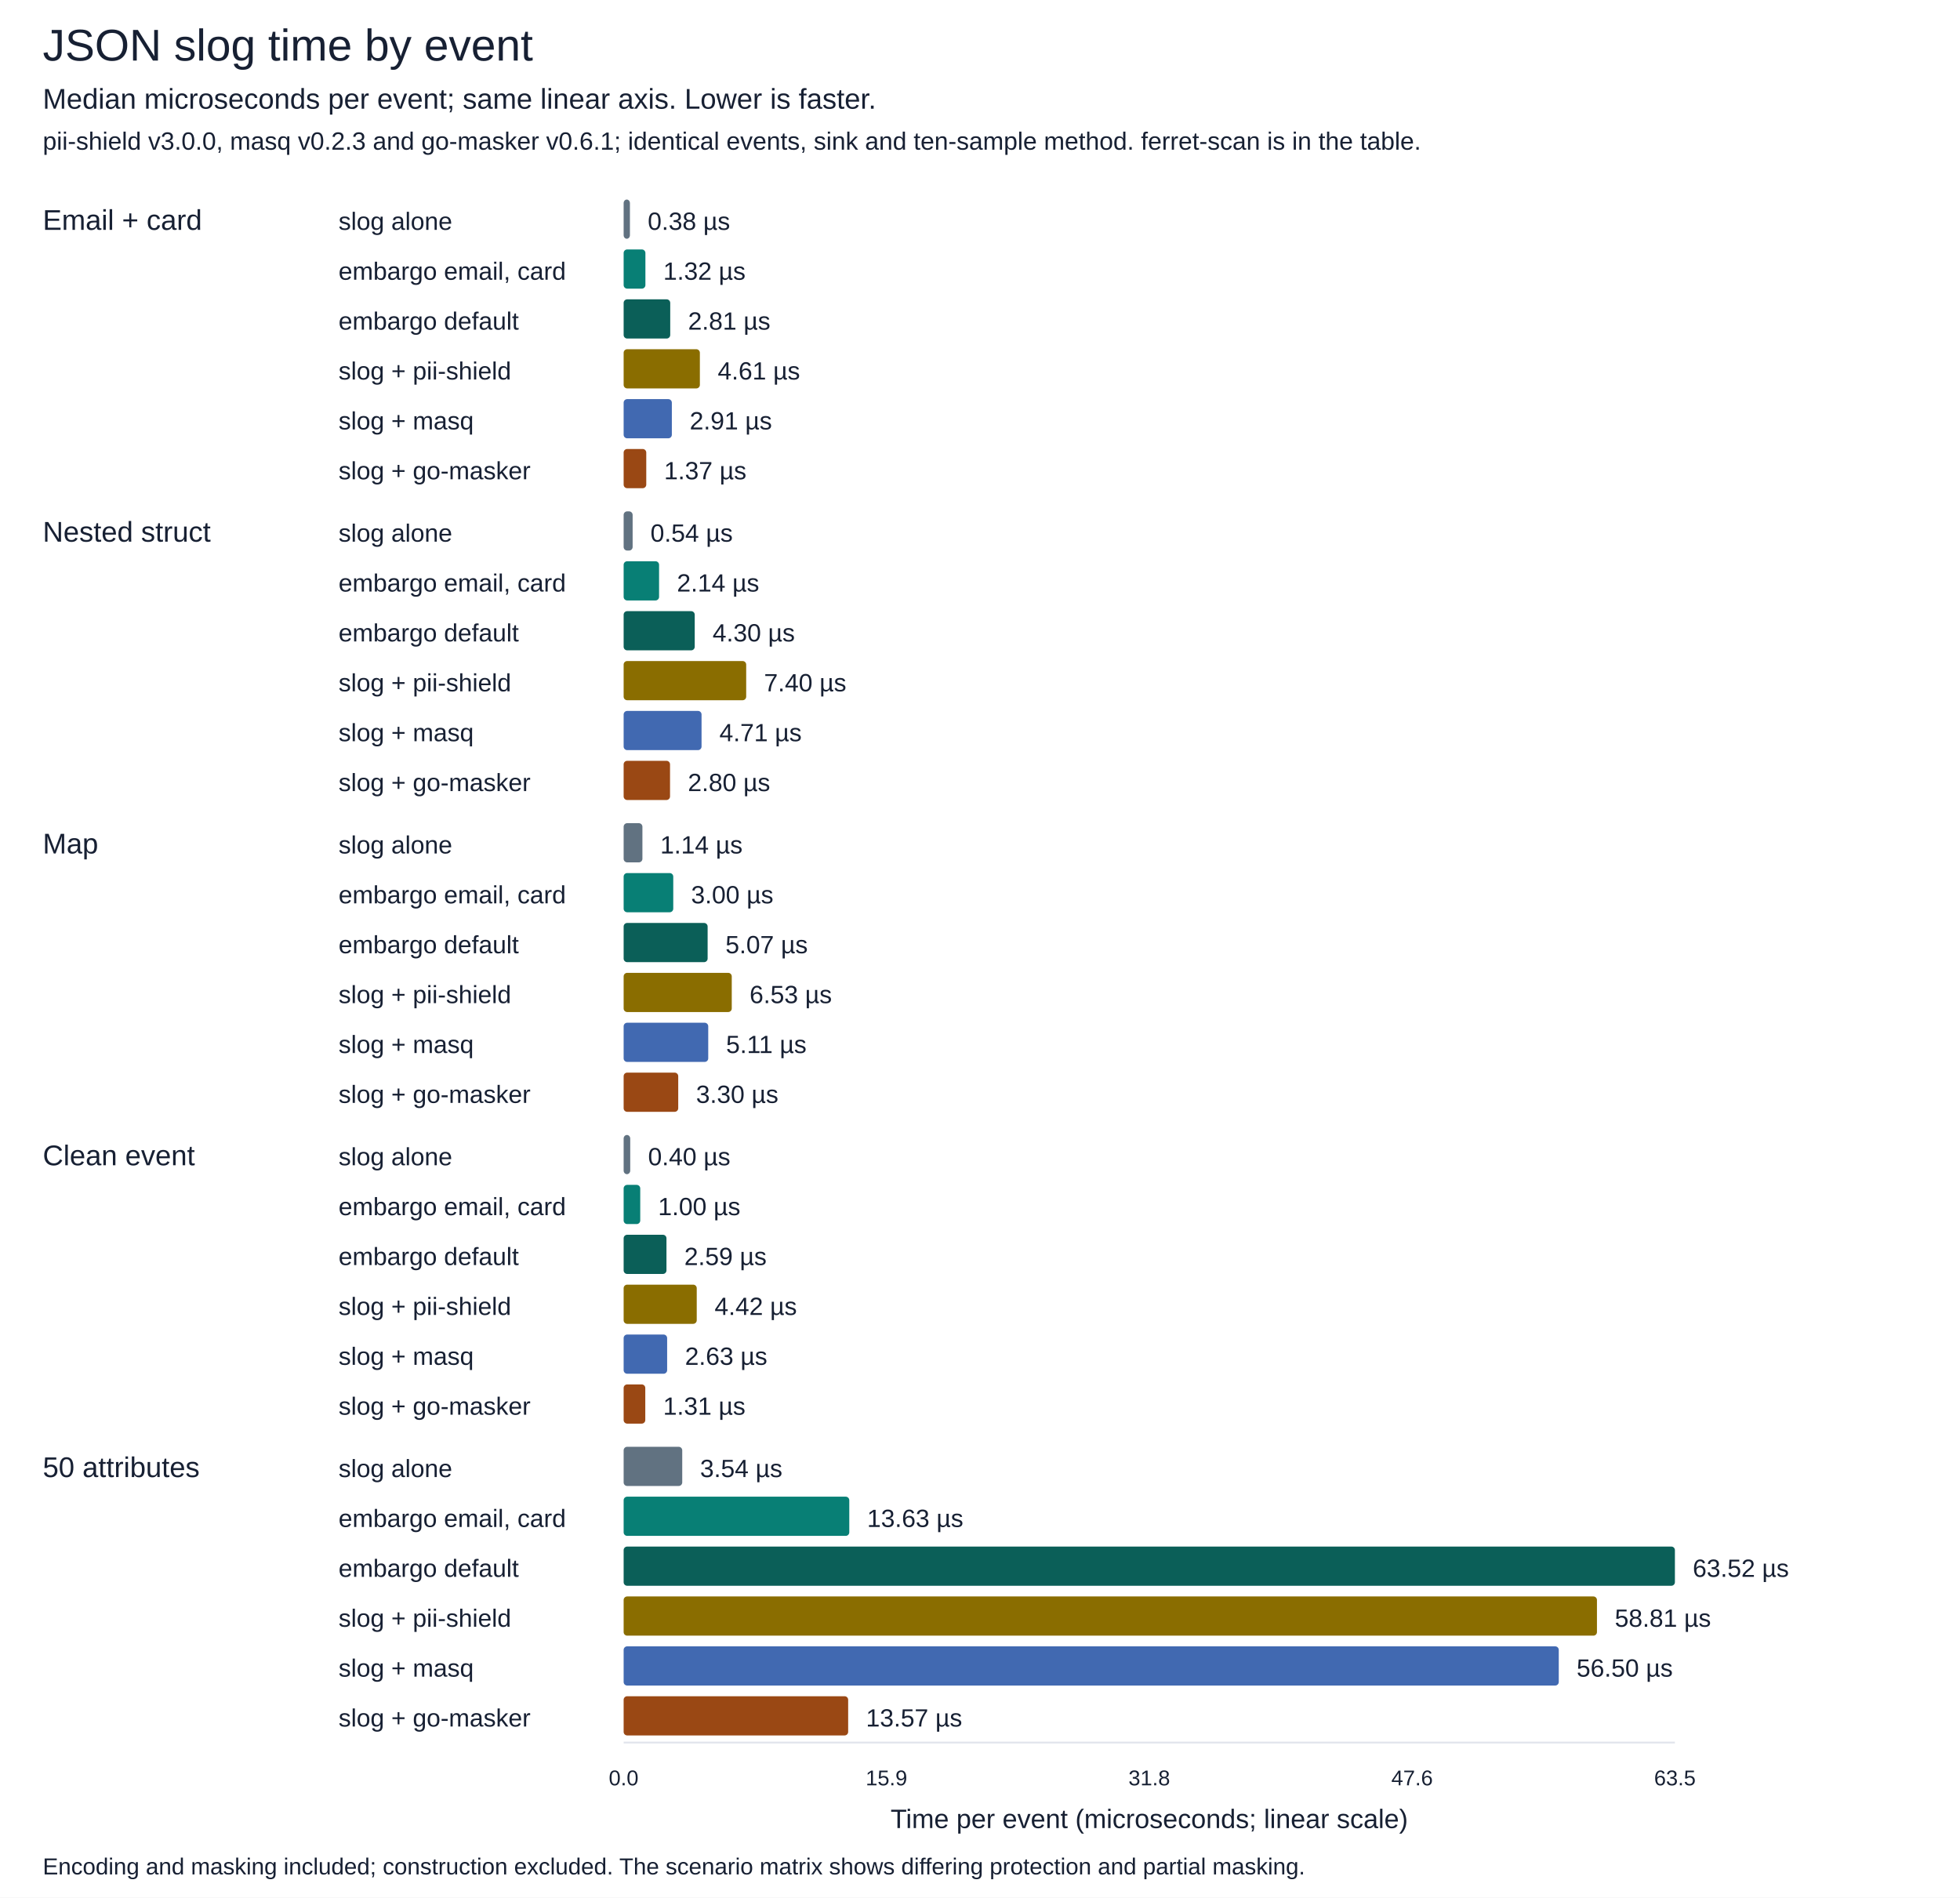
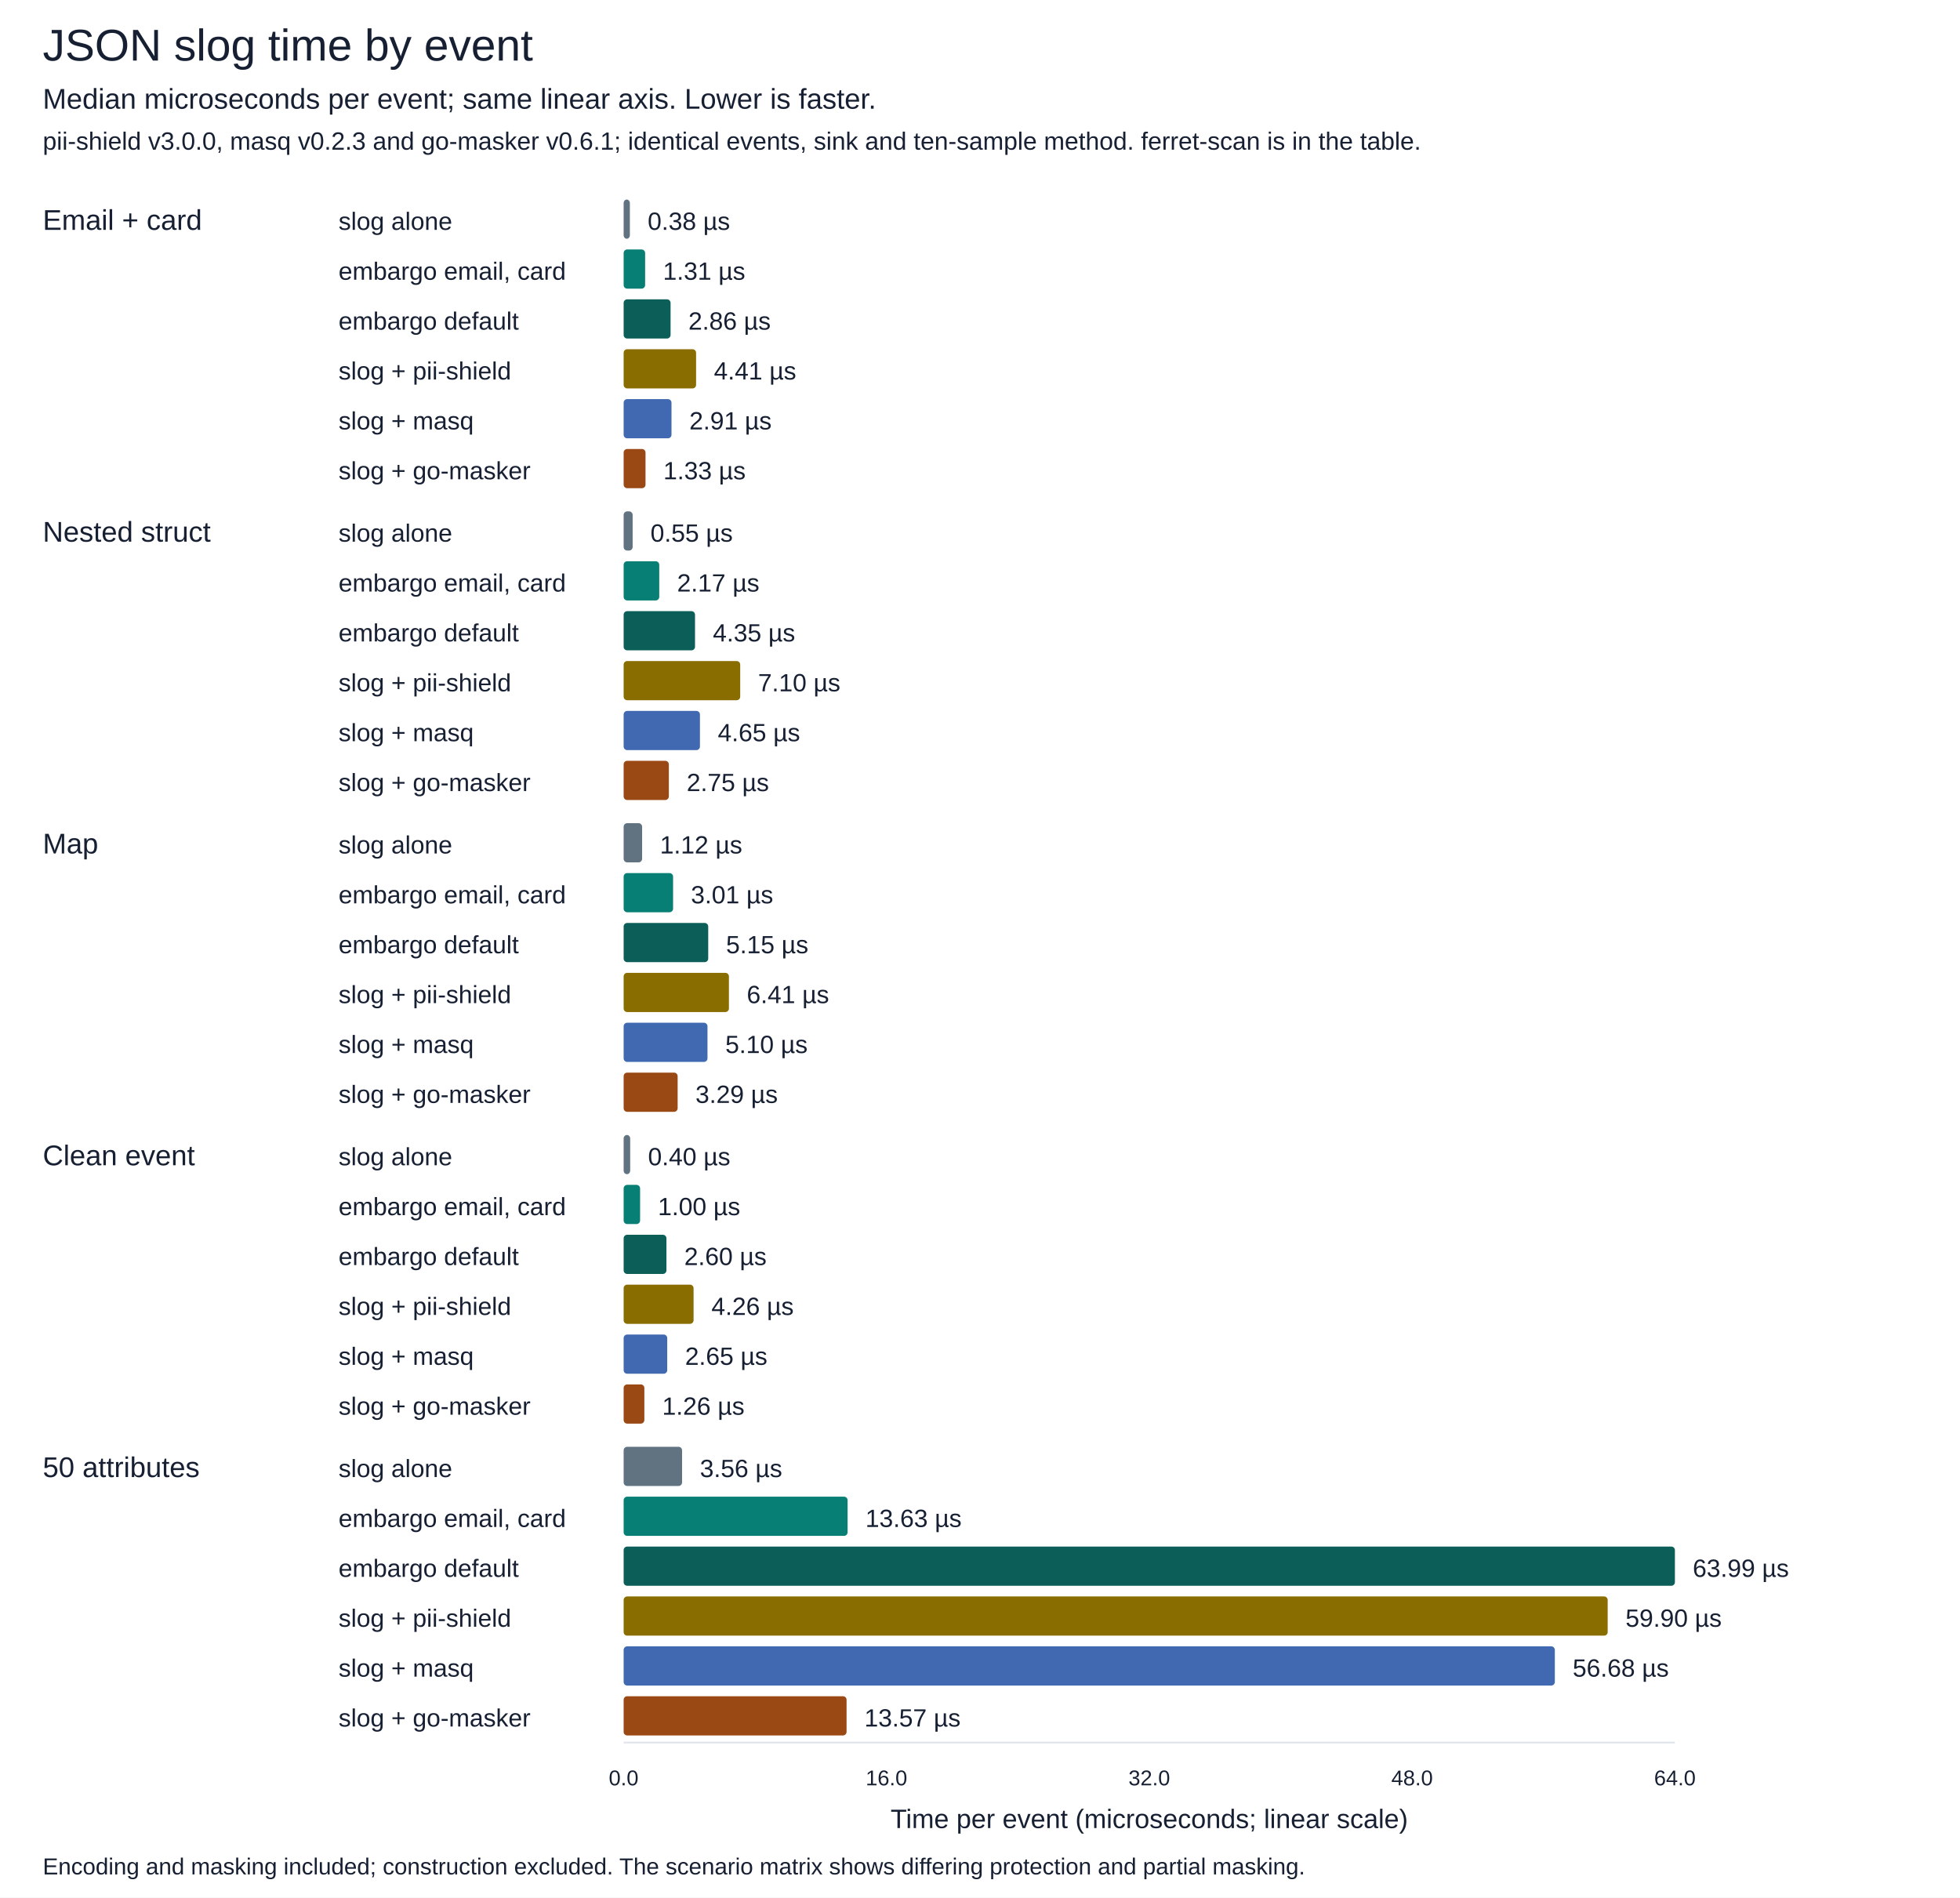
<svg xmlns="http://www.w3.org/2000/svg" width="1100" height="1065" viewBox="0 0 1100 1065" role="img">
  <rect width="100%" height="100%" fill="white" />
  <g font-family="Arial, sans-serif" font-size="15" fill="#172033">
    <text x="24" y="34" font-size="25" fill="#172033" text-anchor="start">JSON slog time by event</text>
    <text x="24" y="61" font-size="16" fill="#172033" text-anchor="start">Median microseconds per event; same linear axis. Lower is faster.</text>
    <text x="24" y="84" font-size="14" fill="#172033" text-anchor="start">pii-shield v3.0.0, masq v0.2.3 and go-masker v0.6.1; identical events, sink and ten-sample method. ferret-scan is in the table.</text>
    <text x="24" y="129" font-size="16" fill="#172033" text-anchor="start">Email + card</text>
    <text x="190" y="129" font-size="14" fill="#172033" text-anchor="start">slog alone</text>
-     <rect x="350" y="112" width="3.53" height="22" rx="2" fill="#617281" />
-     <text x="363.53" y="129" font-size="14" fill="#172033" text-anchor="start">0.38 µs</text>
+     <rect x="350" y="112" width="3.50" height="22" rx="2" fill="#617281" />
+     <text x="363.5" y="129" font-size="14" fill="#172033" text-anchor="start">0.38 µs</text>
    <text x="190" y="157" font-size="14" fill="#172033" text-anchor="start">embargo email, card</text>
-     <rect x="350" y="140" width="12.22" height="22" rx="2" fill="#087f75" />
-     <text x="372.22" y="157" font-size="14" fill="#172033" text-anchor="start">1.32 µs</text>
+     <rect x="350" y="140" width="12.06" height="22" rx="2" fill="#087f75" />
+     <text x="372.06" y="157" font-size="14" fill="#172033" text-anchor="start">1.31 µs</text>
    <text x="190" y="185" font-size="14" fill="#172033" text-anchor="start">embargo default</text>
-     <rect x="350" y="168" width="26.15" height="22" rx="2" fill="#0b5f58" />
-     <text x="386.15" y="185" font-size="14" fill="#172033" text-anchor="start">2.81 µs</text>
+     <rect x="350" y="168" width="26.34" height="22" rx="2" fill="#0b5f58" />
+     <text x="386.34" y="185" font-size="14" fill="#172033" text-anchor="start">2.86 µs</text>
    <text x="190" y="213" font-size="14" fill="#172033" text-anchor="start">slog + pii-shield</text>
-     <rect x="350" y="196" width="42.79" height="22" rx="2" fill="#8a6d00" />
-     <text x="402.79" y="213" font-size="14" fill="#172033" text-anchor="start">4.61 µs</text>
+     <rect x="350" y="196" width="40.66" height="22" rx="2" fill="#8a6d00" />
+     <text x="400.66" y="213" font-size="14" fill="#172033" text-anchor="start">4.41 µs</text>
    <text x="190" y="241" font-size="14" fill="#172033" text-anchor="start">slog + masq</text>
-     <rect x="350" y="224" width="27.06" height="22" rx="2" fill="#4169b1" />
-     <text x="387.06" y="241" font-size="14" fill="#172033" text-anchor="start">2.91 µs</text>
+     <rect x="350" y="224" width="26.86" height="22" rx="2" fill="#4169b1" />
+     <text x="386.86" y="241" font-size="14" fill="#172033" text-anchor="start">2.91 µs</text>
    <text x="190" y="269" font-size="14" fill="#172033" text-anchor="start">slog + go-masker</text>
-     <rect x="350" y="252" width="12.70" height="22" rx="2" fill="#9a4814" />
-     <text x="372.7" y="269" font-size="14" fill="#172033" text-anchor="start">1.37 µs</text>
+     <rect x="350" y="252" width="12.28" height="22" rx="2" fill="#9a4814" />
+     <text x="372.28" y="269" font-size="14" fill="#172033" text-anchor="start">1.33 µs</text>
    <text x="24" y="304" font-size="16" fill="#172033" text-anchor="start">Nested struct</text>
    <text x="190" y="304" font-size="14" fill="#172033" text-anchor="start">slog alone</text>
-     <rect x="350" y="287" width="5.05" height="22" rx="2" fill="#617281" />
-     <text x="365.05" y="304" font-size="14" fill="#172033" text-anchor="start">0.54 µs</text>
+     <rect x="350" y="287" width="5.06" height="22" rx="2" fill="#617281" />
+     <text x="365.06" y="304" font-size="14" fill="#172033" text-anchor="start">0.55 µs</text>
    <text x="190" y="332" font-size="14" fill="#172033" text-anchor="start">embargo email, card</text>
-     <rect x="350" y="315" width="19.89" height="22" rx="2" fill="#087f75" />
-     <text x="379.89" y="332" font-size="14" fill="#172033" text-anchor="start">2.14 µs</text>
+     <rect x="350" y="315" width="19.99" height="22" rx="2" fill="#087f75" />
+     <text x="379.99" y="332" font-size="14" fill="#172033" text-anchor="start">2.17 µs</text>
    <text x="190" y="360" font-size="14" fill="#172033" text-anchor="start">embargo default</text>
-     <rect x="350" y="343" width="39.90" height="22" rx="2" fill="#0b5f58" />
-     <text x="399.9" y="360" font-size="14" fill="#172033" text-anchor="start">4.30 µs</text>
+     <rect x="350" y="343" width="40.06" height="22" rx="2" fill="#0b5f58" />
+     <text x="400.06" y="360" font-size="14" fill="#172033" text-anchor="start">4.35 µs</text>
    <text x="190" y="388" font-size="14" fill="#172033" text-anchor="start">slog + pii-shield</text>
-     <rect x="350" y="371" width="68.78" height="22" rx="2" fill="#8a6d00" />
-     <text x="428.78" y="388" font-size="14" fill="#172033" text-anchor="start">7.40 µs</text>
+     <rect x="350" y="371" width="65.42" height="22" rx="2" fill="#8a6d00" />
+     <text x="425.42" y="388" font-size="14" fill="#172033" text-anchor="start">7.10 µs</text>
    <text x="190" y="416" font-size="14" fill="#172033" text-anchor="start">slog + masq</text>
-     <rect x="350" y="399" width="43.73" height="22" rx="2" fill="#4169b1" />
-     <text x="403.73" y="416" font-size="14" fill="#172033" text-anchor="start">4.71 µs</text>
+     <rect x="350" y="399" width="42.83" height="22" rx="2" fill="#4169b1" />
+     <text x="402.83" y="416" font-size="14" fill="#172033" text-anchor="start">4.65 µs</text>
    <text x="190" y="444" font-size="14" fill="#172033" text-anchor="start">slog + go-masker</text>
-     <rect x="350" y="427" width="26.04" height="22" rx="2" fill="#9a4814" />
-     <text x="386.04" y="444" font-size="14" fill="#172033" text-anchor="start">2.80 µs</text>
+     <rect x="350" y="427" width="25.37" height="22" rx="2" fill="#9a4814" />
+     <text x="385.37" y="444" font-size="14" fill="#172033" text-anchor="start">2.75 µs</text>
    <text x="24" y="479" font-size="16" fill="#172033" text-anchor="start">Map</text>
    <text x="190" y="479" font-size="14" fill="#172033" text-anchor="start">slog alone</text>
-     <rect x="350" y="462" width="10.54" height="22" rx="2" fill="#617281" />
-     <text x="370.54" y="479" font-size="14" fill="#172033" text-anchor="start">1.14 µs</text>
+     <rect x="350" y="462" width="10.37" height="22" rx="2" fill="#617281" />
+     <text x="370.37" y="479" font-size="14" fill="#172033" text-anchor="start">1.12 µs</text>
    <text x="190" y="507" font-size="14" fill="#172033" text-anchor="start">embargo email, card</text>
-     <rect x="350" y="490" width="27.85" height="22" rx="2" fill="#087f75" />
-     <text x="387.85" y="507" font-size="14" fill="#172033" text-anchor="start">3.00 µs</text>
+     <rect x="350" y="490" width="27.75" height="22" rx="2" fill="#087f75" />
+     <text x="387.75" y="507" font-size="14" fill="#172033" text-anchor="start">3.01 µs</text>
    <text x="190" y="535" font-size="14" fill="#172033" text-anchor="start">embargo default</text>
-     <rect x="350" y="518" width="47.14" height="22" rx="2" fill="#0b5f58" />
-     <text x="407.14" y="535" font-size="14" fill="#172033" text-anchor="start">5.07 µs</text>
+     <rect x="350" y="518" width="47.47" height="22" rx="2" fill="#0b5f58" />
+     <text x="407.47" y="535" font-size="14" fill="#172033" text-anchor="start">5.15 µs</text>
    <text x="190" y="563" font-size="14" fill="#172033" text-anchor="start">slog + pii-shield</text>
-     <rect x="350" y="546" width="60.68" height="22" rx="2" fill="#8a6d00" />
-     <text x="420.68" y="563" font-size="14" fill="#172033" text-anchor="start">6.53 µs</text>
+     <rect x="350" y="546" width="59.09" height="22" rx="2" fill="#8a6d00" />
+     <text x="419.09" y="563" font-size="14" fill="#172033" text-anchor="start">6.41 µs</text>
    <text x="190" y="591" font-size="14" fill="#172033" text-anchor="start">slog + masq</text>
-     <rect x="350" y="574" width="47.48" height="22" rx="2" fill="#4169b1" />
-     <text x="407.48" y="591" font-size="14" fill="#172033" text-anchor="start">5.11 µs</text>
+     <rect x="350" y="574" width="47.06" height="22" rx="2" fill="#4169b1" />
+     <text x="407.06" y="591" font-size="14" fill="#172033" text-anchor="start">5.10 µs</text>
    <text x="190" y="619" font-size="14" fill="#172033" text-anchor="start">slog + go-masker</text>
-     <rect x="350" y="602" width="30.64" height="22" rx="2" fill="#9a4814" />
-     <text x="390.64" y="619" font-size="14" fill="#172033" text-anchor="start">3.30 µs</text>
+     <rect x="350" y="602" width="30.31" height="22" rx="2" fill="#9a4814" />
+     <text x="390.31" y="619" font-size="14" fill="#172033" text-anchor="start">3.29 µs</text>
    <text x="24" y="654" font-size="16" fill="#172033" text-anchor="start">Clean event</text>
    <text x="190" y="654" font-size="14" fill="#172033" text-anchor="start">slog alone</text>
-     <rect x="350" y="637" width="3.70" height="22" rx="2" fill="#617281" />
-     <text x="363.7" y="654" font-size="14" fill="#172033" text-anchor="start">0.40 µs</text>
+     <rect x="350" y="637" width="3.68" height="22" rx="2" fill="#617281" />
+     <text x="363.68" y="654" font-size="14" fill="#172033" text-anchor="start">0.40 µs</text>
    <text x="190" y="682" font-size="14" fill="#172033" text-anchor="start">embargo email, card</text>
-     <rect x="350" y="665" width="9.32" height="22" rx="2" fill="#087f75" />
-     <text x="369.32" y="682" font-size="14" fill="#172033" text-anchor="start">1.00 µs</text>
+     <rect x="350" y="665" width="9.24" height="22" rx="2" fill="#087f75" />
+     <text x="369.24" y="682" font-size="14" fill="#172033" text-anchor="start">1.00 µs</text>
    <text x="190" y="710" font-size="14" fill="#172033" text-anchor="start">embargo default</text>
-     <rect x="350" y="693" width="24.04" height="22" rx="2" fill="#0b5f58" />
-     <text x="384.04" y="710" font-size="14" fill="#172033" text-anchor="start">2.59 µs</text>
+     <rect x="350" y="693" width="24.02" height="22" rx="2" fill="#0b5f58" />
+     <text x="384.02" y="710" font-size="14" fill="#172033" text-anchor="start">2.60 µs</text>
    <text x="190" y="738" font-size="14" fill="#172033" text-anchor="start">slog + pii-shield</text>
-     <rect x="350" y="721" width="41.03" height="22" rx="2" fill="#8a6d00" />
-     <text x="401.03" y="738" font-size="14" fill="#172033" text-anchor="start">4.42 µs</text>
+     <rect x="350" y="721" width="39.25" height="22" rx="2" fill="#8a6d00" />
+     <text x="399.25" y="738" font-size="14" fill="#172033" text-anchor="start">4.26 µs</text>
    <text x="190" y="766" font-size="14" fill="#172033" text-anchor="start">slog + masq</text>
-     <rect x="350" y="749" width="24.42" height="22" rx="2" fill="#4169b1" />
-     <text x="384.42" y="766" font-size="14" fill="#172033" text-anchor="start">2.63 µs</text>
+     <rect x="350" y="749" width="24.47" height="22" rx="2" fill="#4169b1" />
+     <text x="384.47" y="766" font-size="14" fill="#172033" text-anchor="start">2.65 µs</text>
    <text x="190" y="794" font-size="14" fill="#172033" text-anchor="start">slog + go-masker</text>
-     <rect x="350" y="777" width="12.15" height="22" rx="2" fill="#9a4814" />
-     <text x="372.15" y="794" font-size="14" fill="#172033" text-anchor="start">1.31 µs</text>
+     <rect x="350" y="777" width="11.63" height="22" rx="2" fill="#9a4814" />
+     <text x="371.63" y="794" font-size="14" fill="#172033" text-anchor="start">1.26 µs</text>
    <text x="24" y="829" font-size="16" fill="#172033" text-anchor="start">50 attributes</text>
    <text x="190" y="829" font-size="14" fill="#172033" text-anchor="start">slog alone</text>
-     <rect x="350" y="812" width="32.89" height="22" rx="2" fill="#617281" />
-     <text x="392.89" y="829" font-size="14" fill="#172033" text-anchor="start">3.54 µs</text>
+     <rect x="350" y="812" width="32.80" height="22" rx="2" fill="#617281" />
+     <text x="392.8" y="829" font-size="14" fill="#172033" text-anchor="start">3.56 µs</text>
    <text x="190" y="857" font-size="14" fill="#172033" text-anchor="start">embargo email, card</text>
-     <rect x="350" y="840" width="126.64" height="22" rx="2" fill="#087f75" />
-     <text x="486.64" y="857" font-size="14" fill="#172033" text-anchor="start">13.63 µs</text>
+     <rect x="350" y="840" width="125.69" height="22" rx="2" fill="#087f75" />
+     <text x="485.69" y="857" font-size="14" fill="#172033" text-anchor="start">13.63 µs</text>
    <text x="190" y="885" font-size="14" fill="#172033" text-anchor="start">embargo default</text>
    <rect x="350" y="868" width="590.00" height="22" rx="2" fill="#0b5f58" />
-     <text x="950.0" y="885" font-size="14" fill="#172033" text-anchor="start">63.52 µs</text>
+     <text x="950.0" y="885" font-size="14" fill="#172033" text-anchor="start">63.99 µs</text>
    <text x="190" y="913" font-size="14" fill="#172033" text-anchor="start">slog + pii-shield</text>
-     <rect x="350" y="896" width="546.25" height="22" rx="2" fill="#8a6d00" />
-     <text x="906.25" y="913" font-size="14" fill="#172033" text-anchor="start">58.81 µs</text>
+     <rect x="350" y="896" width="552.27" height="22" rx="2" fill="#8a6d00" />
+     <text x="912.27" y="913" font-size="14" fill="#172033" text-anchor="start">59.90 µs</text>
    <text x="190" y="941" font-size="14" fill="#172033" text-anchor="start">slog + masq</text>
-     <rect x="350" y="924" width="524.82" height="22" rx="2" fill="#4169b1" />
-     <text x="884.82" y="941" font-size="14" fill="#172033" text-anchor="start">56.50 µs</text>
+     <rect x="350" y="924" width="522.61" height="22" rx="2" fill="#4169b1" />
+     <text x="882.61" y="941" font-size="14" fill="#172033" text-anchor="start">56.68 µs</text>
    <text x="190" y="969" font-size="14" fill="#172033" text-anchor="start">slog + go-masker</text>
-     <rect x="350" y="952" width="126.01" height="22" rx="2" fill="#9a4814" />
-     <text x="486.01" y="969" font-size="14" fill="#172033" text-anchor="start">13.57 µs</text>
+     <rect x="350" y="952" width="125.11" height="22" rx="2" fill="#9a4814" />
+     <text x="485.11" y="969" font-size="14" fill="#172033" text-anchor="start">13.57 µs</text>
    <path d="M350,978 L940,978" stroke="#e1e5ec" />
    <text x="350.0" y="1002" font-size="12" fill="#172033" text-anchor="middle">0.0</text>
-     <text x="497.5" y="1002" font-size="12" fill="#172033" text-anchor="middle">15.9</text>
-     <text x="645.0" y="1002" font-size="12" fill="#172033" text-anchor="middle">31.8</text>
-     <text x="792.5" y="1002" font-size="12" fill="#172033" text-anchor="middle">47.6</text>
-     <text x="940.0" y="1002" font-size="12" fill="#172033" text-anchor="middle">63.5</text>
+     <text x="497.5" y="1002" font-size="12" fill="#172033" text-anchor="middle">16.0</text>
+     <text x="645.0" y="1002" font-size="12" fill="#172033" text-anchor="middle">32.0</text>
+     <text x="792.5" y="1002" font-size="12" fill="#172033" text-anchor="middle">48.0</text>
+     <text x="940.0" y="1002" font-size="12" fill="#172033" text-anchor="middle">64.0</text>
    <text x="645" y="1026" font-size="15" fill="#172033" text-anchor="middle">Time per event (microseconds; linear scale)</text>
    <text x="24" y="1052" font-size="13" fill="#172033" text-anchor="start">Encoding and masking included; construction excluded. The scenario matrix shows differing protection and partial masking.</text>
  </g>
</svg>
